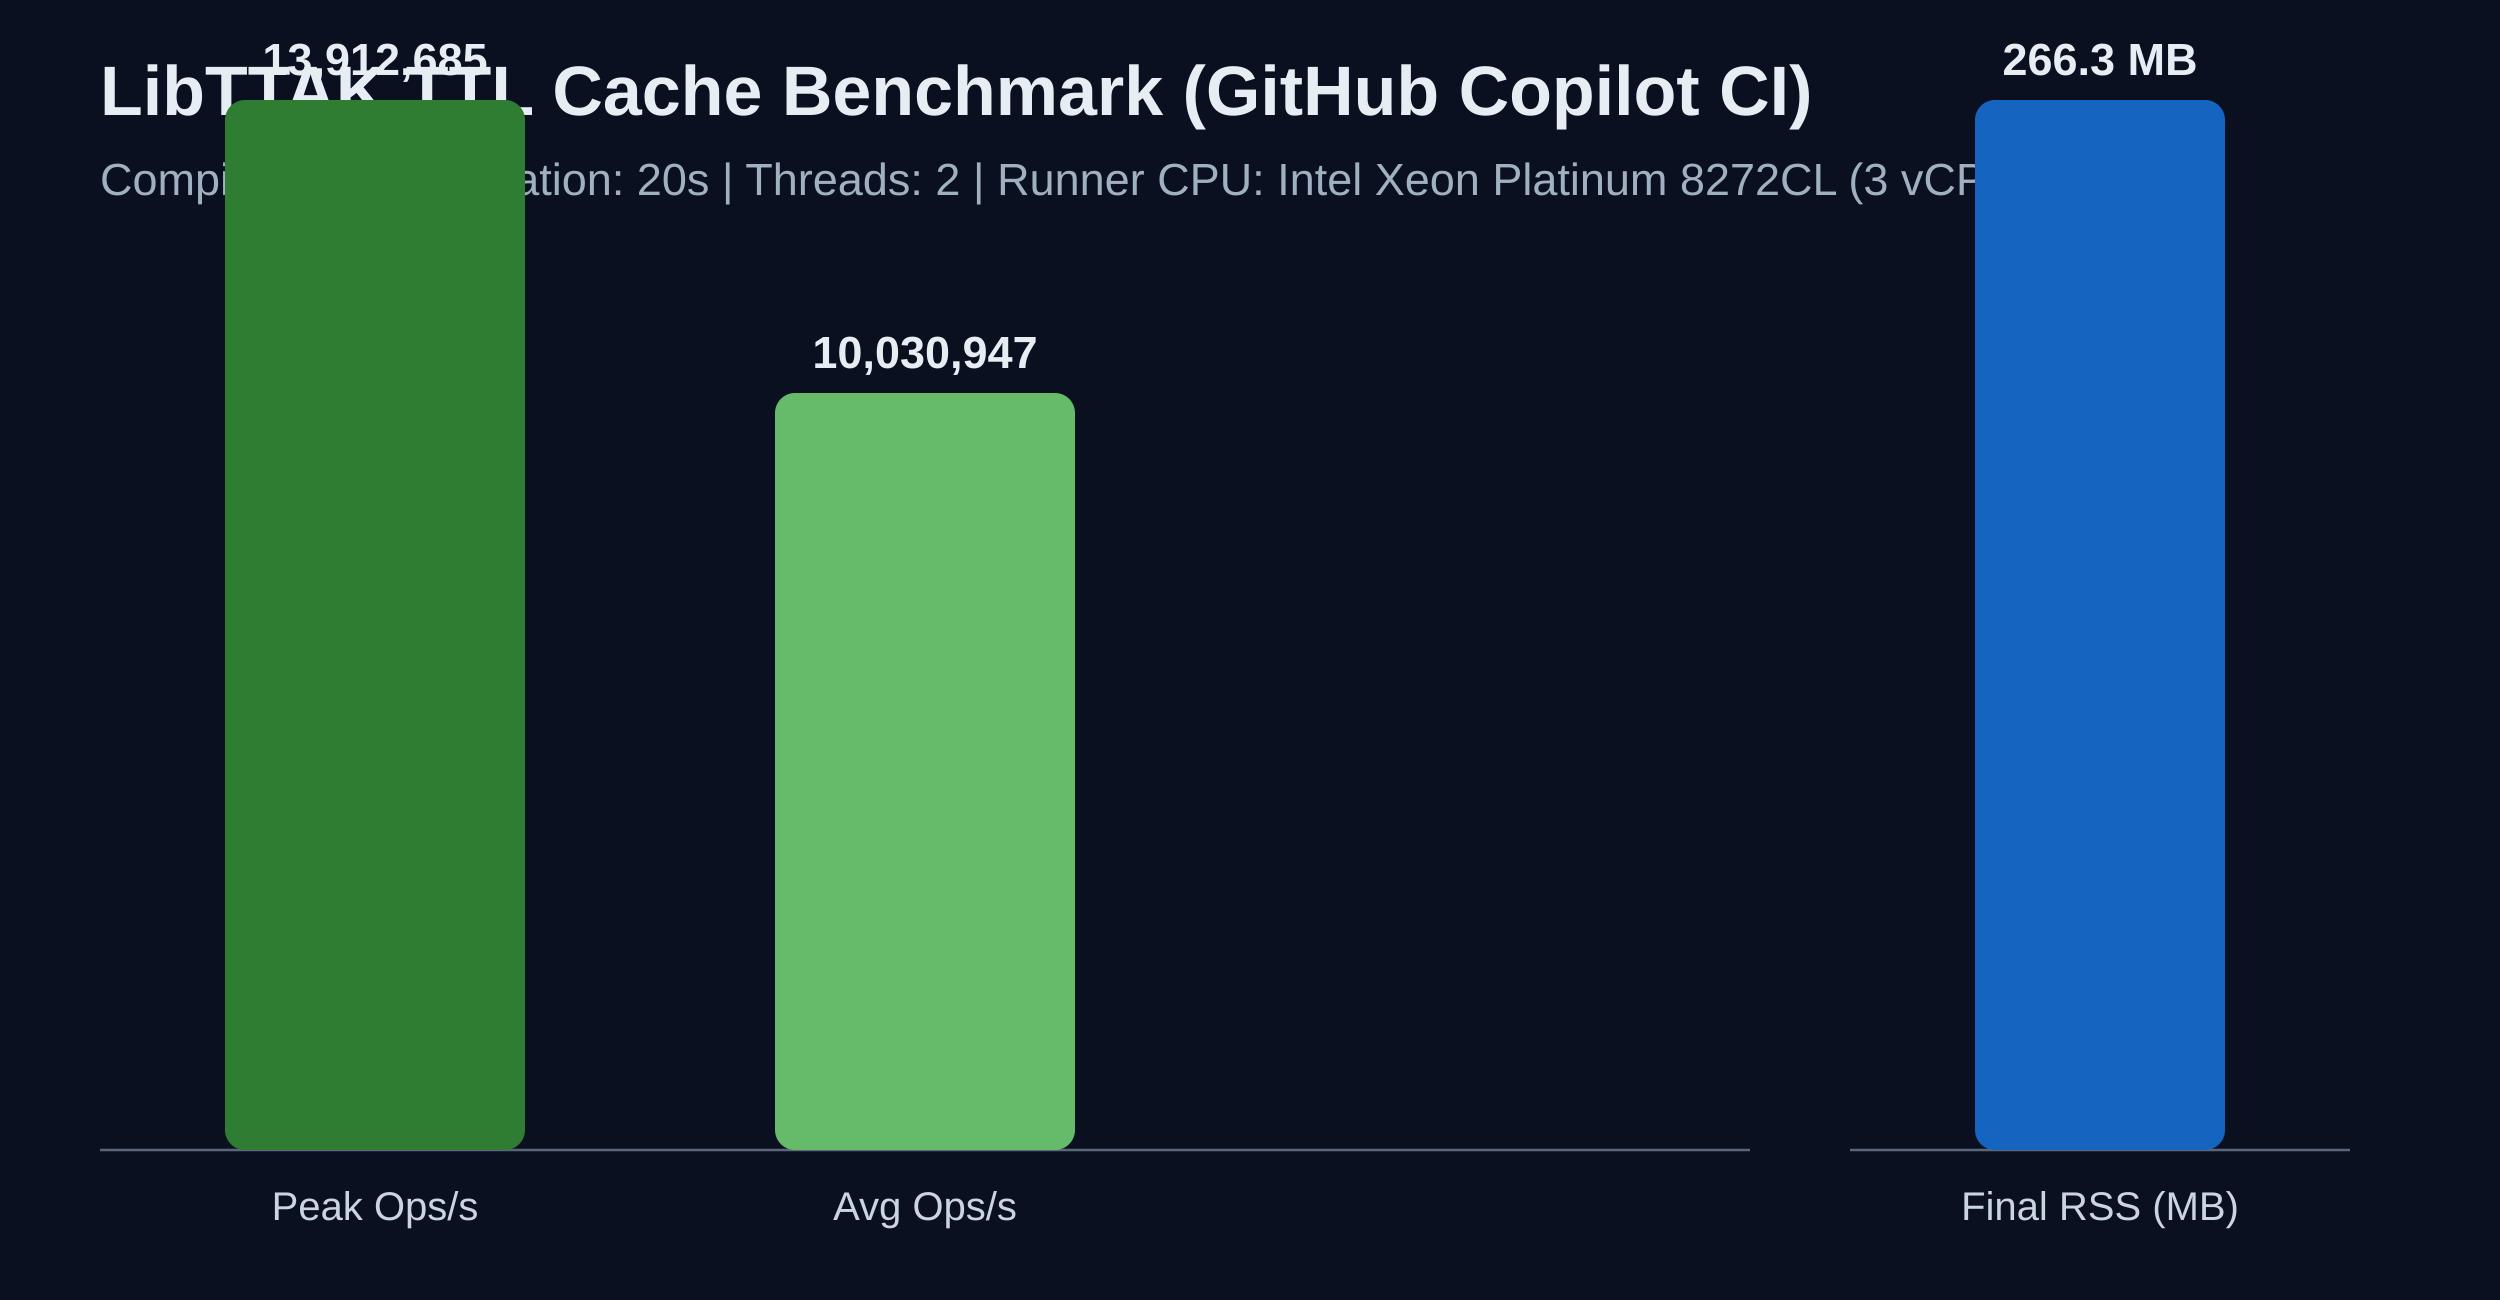
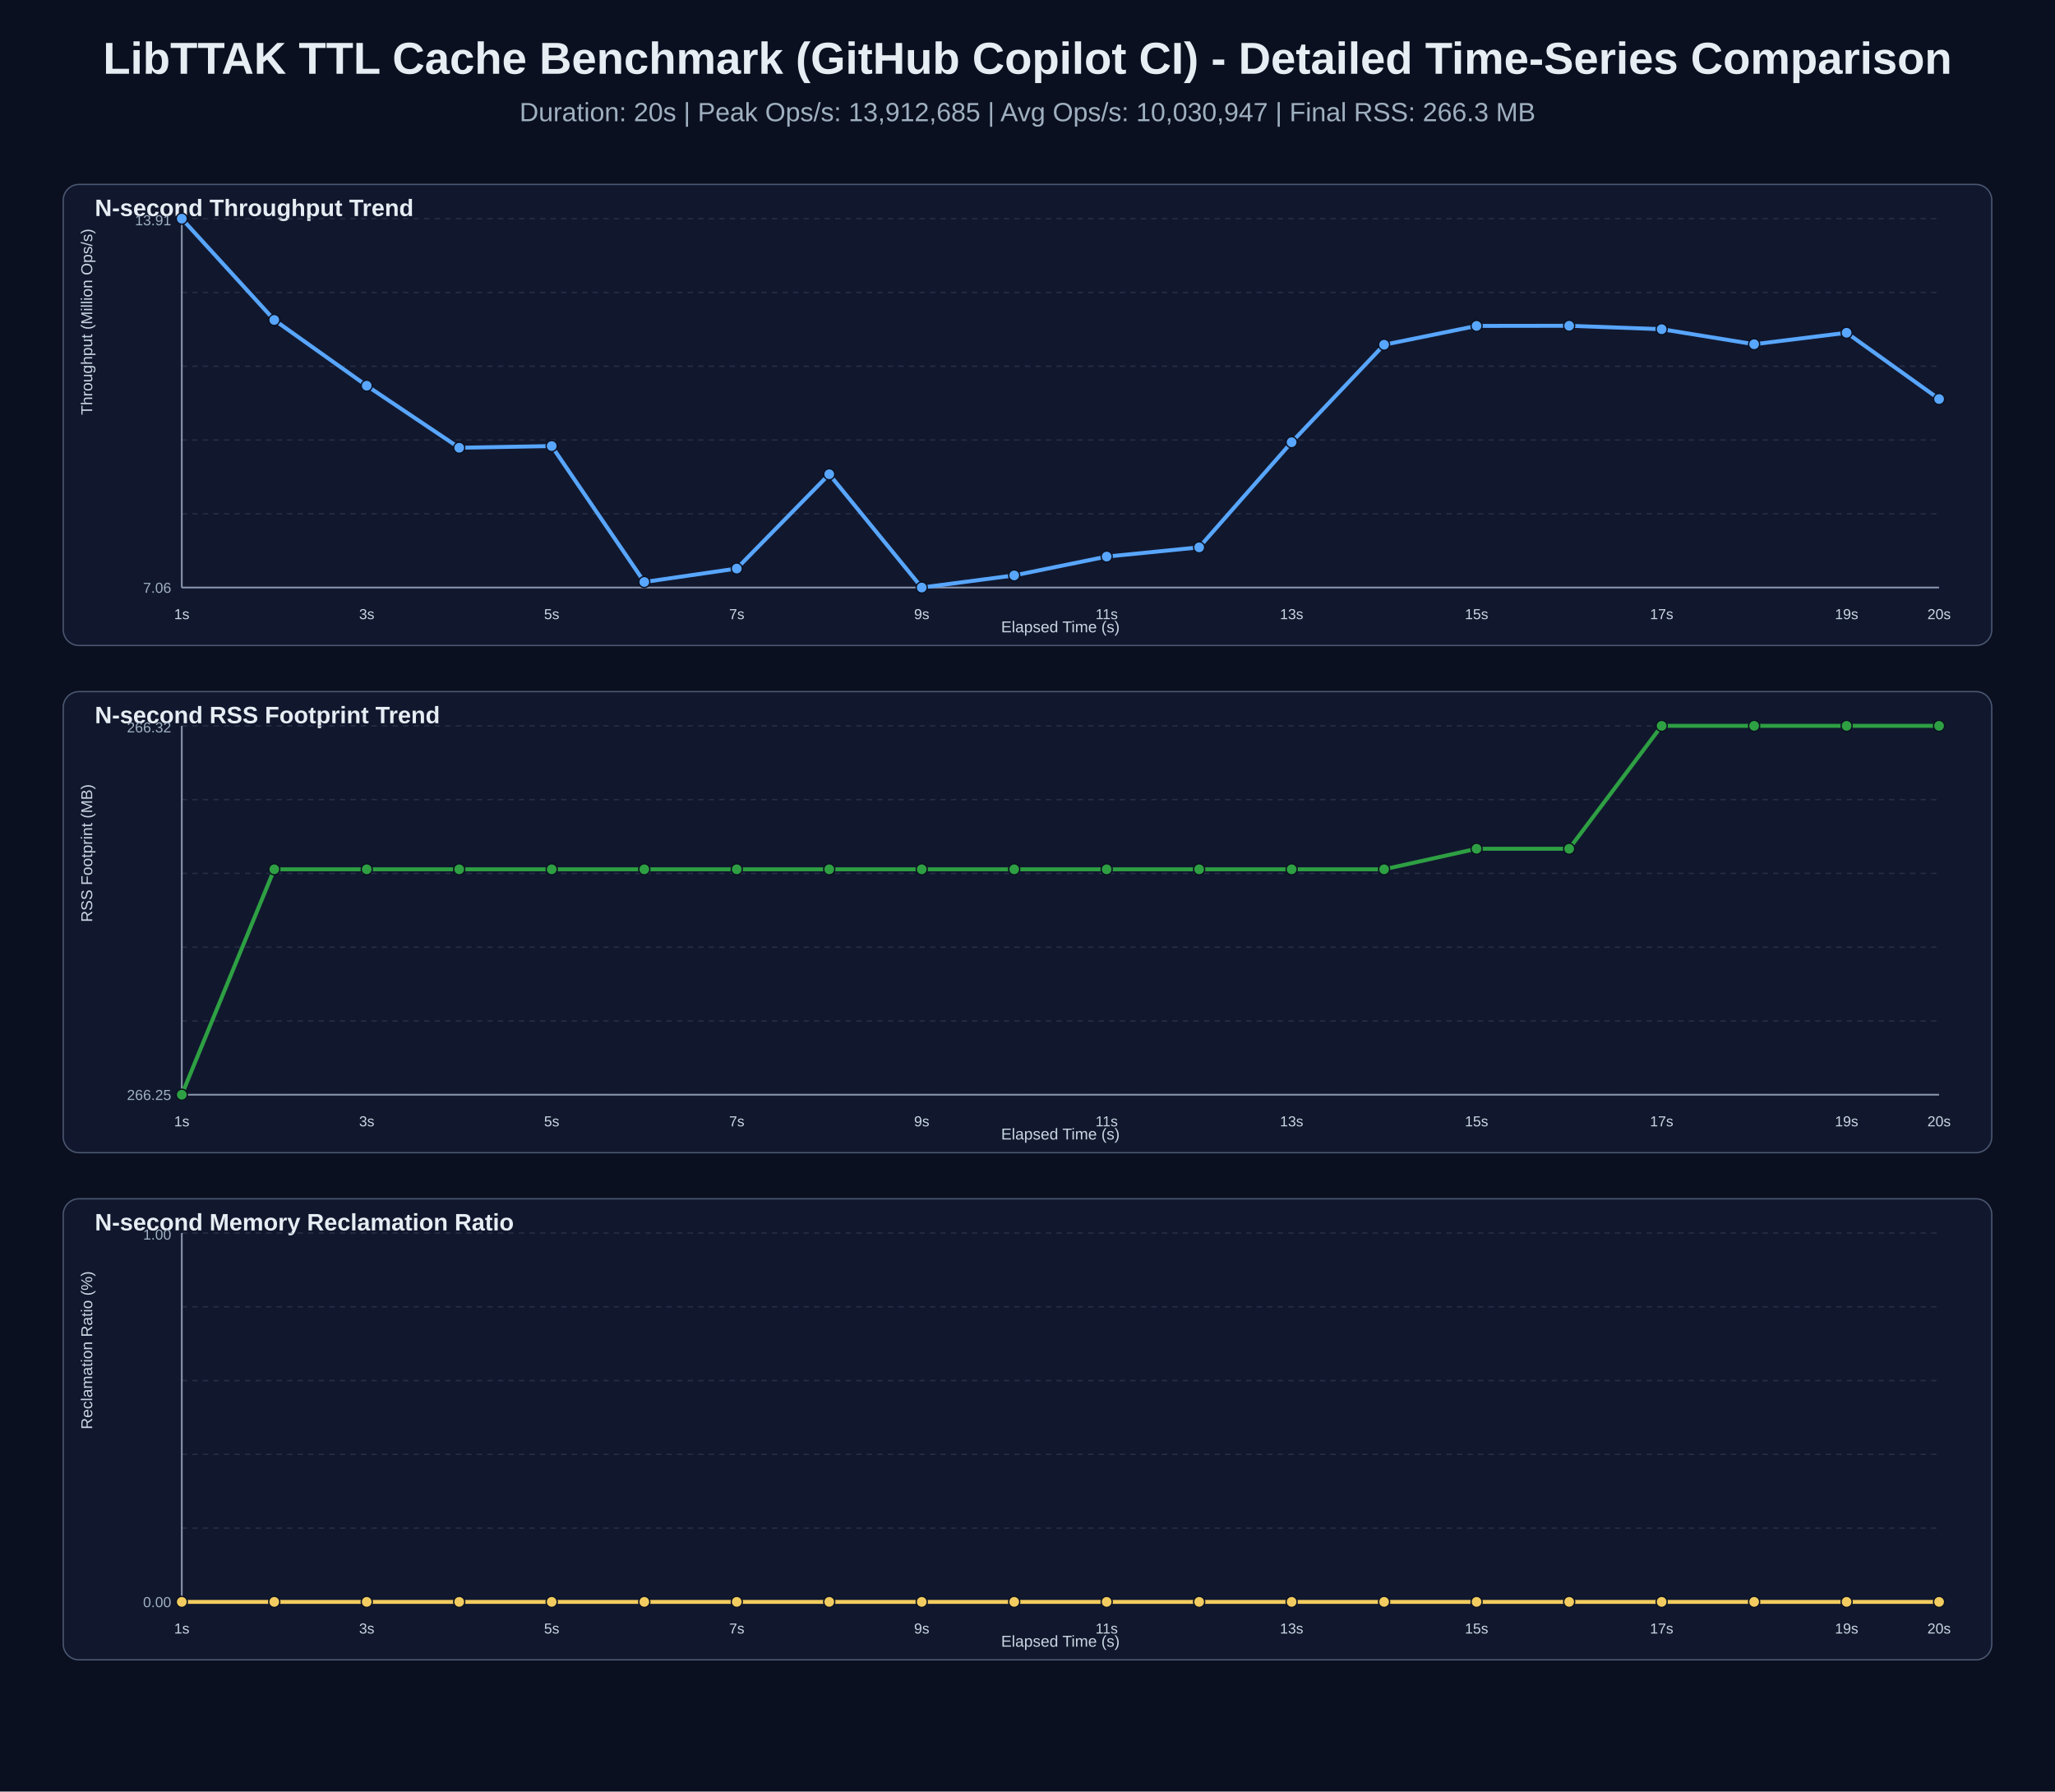
- <svg xmlns="http://www.w3.org/2000/svg" width="1000" height="520" viewBox="0 0 1000 520">
+ <svg xmlns="http://www.w3.org/2000/svg" width="1560" height="1360" viewBox="0 0 1560 1360">
  <rect width="100%" height="100%" fill="#0b1020" />
-   <text x="40" y="46" fill="#e6edf3" font-size="28" font-family="Arial" font-weight="700">LibTTAK TTL Cache Benchmark (GitHub Copilot CI)</text>
-   <text x="40" y="78" fill="#9fb0c0" font-size="18" font-family="Arial">Compiler: GCC | Duration: 20s | Threads: 2 | Runner CPU: Intel Xeon Platinum 8272CL (3 vCPU)</text>
-   <line x1="40" y1="460" x2="700" y2="460" stroke="#5b667a" stroke-width="1" />
-   <rect x="90" y="40.0" width="120" height="420.0" fill="#2E7D32" rx="8" />
-   <text x="150" y="488" text-anchor="middle" fill="#c9d6e2" font-size="16" font-family="Arial">Peak Ops/s</text>
-   <text x="150" y="30.0" text-anchor="middle" fill="#e6edf3" font-size="18" font-family="Arial" font-weight="700">13,912,685</text>
-   <rect x="310" y="157.2" width="120" height="302.8" fill="#66BB6A" rx="8" />
-   <text x="370" y="488" text-anchor="middle" fill="#c9d6e2" font-size="16" font-family="Arial">Avg Ops/s</text>
-   <text x="370" y="147.2" text-anchor="middle" fill="#e6edf3" font-size="18" font-family="Arial" font-weight="700">10,030,947</text>
-   <line x1="740" y1="460" x2="940" y2="460" stroke="#5b667a" stroke-width="1" />
-   <rect x="790" y="40.0" width="100" height="420.0" fill="#1565C0" rx="8" />
-   <text x="840" y="488" text-anchor="middle" fill="#c9d6e2" font-size="16" font-family="Arial">Final RSS (MB)</text>
-   <text x="840" y="30.0" text-anchor="middle" fill="#e6edf3" font-size="18" font-family="Arial" font-weight="700">266.3 MB</text>
+   <text x="50%" y="56" text-anchor="middle" fill="#e6edf3" font-size="34" font-family="Arial" font-weight="700">LibTTAK TTL Cache Benchmark (GitHub Copilot CI) - Detailed Time-Series Comparison</text>
+   <text x="50%" y="92" text-anchor="middle" fill="#9fb0c0" font-size="20" font-family="Arial">Duration: 20s | Peak Ops/s: 13,912,685 | Avg Ops/s: 10,030,947 | Final RSS: 266.3 MB</text>
+   <rect x="48" y="140" width="1464" height="350" rx="12" fill="#11182e" stroke="#4b5872" stroke-width="1" />
+   <text x="72" y="164" fill="#e6edf3" font-size="18" font-family="Arial" font-weight="700">N-second Throughput Trend</text>
+   <line x1="138" y1="166.0" x2="1472" y2="166.0" stroke="#3b465c" stroke-width="1" stroke-dasharray="4 4" opacity="0.5" />
+   <line x1="138" y1="222.0" x2="1472" y2="222.0" stroke="#3b465c" stroke-width="1" stroke-dasharray="4 4" opacity="0.5" />
+   <line x1="138" y1="278.0" x2="1472" y2="278.0" stroke="#3b465c" stroke-width="1" stroke-dasharray="4 4" opacity="0.5" />
+   <line x1="138" y1="334.0" x2="1472" y2="334.0" stroke="#3b465c" stroke-width="1" stroke-dasharray="4 4" opacity="0.5" />
+   <line x1="138" y1="390.0" x2="1472" y2="390.0" stroke="#3b465c" stroke-width="1" stroke-dasharray="4 4" opacity="0.5" />
+   <line x1="138" y1="446.0" x2="1472" y2="446.0" stroke="#3b465c" stroke-width="1" stroke-dasharray="4 4" opacity="0.5" />
+   <line x1="138" y1="446" x2="1472" y2="446" stroke="#8995ac" stroke-width="1.3" />
+   <line x1="138" y1="166" x2="138" y2="446" stroke="#8995ac" stroke-width="1.3" />
+   <text x="138.0" y="470" text-anchor="middle" fill="#c9d6e2" font-size="11" font-family="Arial">1s</text>
+   <text x="278.4" y="470" text-anchor="middle" fill="#c9d6e2" font-size="11" font-family="Arial">3s</text>
+   <text x="418.8" y="470" text-anchor="middle" fill="#c9d6e2" font-size="11" font-family="Arial">5s</text>
+   <text x="559.3" y="470" text-anchor="middle" fill="#c9d6e2" font-size="11" font-family="Arial">7s</text>
+   <text x="699.7" y="470" text-anchor="middle" fill="#c9d6e2" font-size="11" font-family="Arial">9s</text>
+   <text x="840.1" y="470" text-anchor="middle" fill="#c9d6e2" font-size="11" font-family="Arial">11s</text>
+   <text x="980.5" y="470" text-anchor="middle" fill="#c9d6e2" font-size="11" font-family="Arial">13s</text>
+   <text x="1120.9" y="470" text-anchor="middle" fill="#c9d6e2" font-size="11" font-family="Arial">15s</text>
+   <text x="1261.4" y="470" text-anchor="middle" fill="#c9d6e2" font-size="11" font-family="Arial">17s</text>
+   <text x="1401.8" y="470" text-anchor="middle" fill="#c9d6e2" font-size="11" font-family="Arial">19s</text>
+   <text x="1472.0" y="470" text-anchor="middle" fill="#c9d6e2" font-size="11" font-family="Arial">20s</text>
+   <text x="70" y="315.0" fill="#c9d6e2" font-size="12" font-family="Arial" transform="rotate(-90 70,315.0)">Throughput (Million Ops/s)</text>
+   <text x="805.0" y="480" text-anchor="middle" fill="#c9d6e2" font-size="12" font-family="Arial">Elapsed Time (s)</text>
+   <text x="130" y="171" text-anchor="end" fill="#9fb0c0" font-size="11" font-family="Arial">13.91</text>
+   <text x="130" y="450" text-anchor="end" fill="#9fb0c0" font-size="11" font-family="Arial">7.06</text>
+   <polyline points="138.0,166.0 208.2,242.9 278.4,292.8 348.6,339.9 418.8,338.6 489.1,441.8 559.3,431.6 629.5,360.0 699.7,446.0 769.9,436.8 840.1,422.5 910.3,415.5 980.5,335.7 1050.7,261.7 1120.9,247.4 1191.2,247.3 1261.4,249.9 1331.6,261.3 1401.8,252.6 1472.0,302.9" fill="none" stroke="#58a6ff" stroke-width="3" stroke-linejoin="round" stroke-linecap="round" />
+   <circle cx="138.0" cy="166.0" r="4.2" fill="#58a6ff" stroke="#0b1020" stroke-width="1" />
+   <circle cx="208.2" cy="242.9" r="4.2" fill="#58a6ff" stroke="#0b1020" stroke-width="1" />
+   <circle cx="278.4" cy="292.8" r="4.2" fill="#58a6ff" stroke="#0b1020" stroke-width="1" />
+   <circle cx="348.6" cy="339.9" r="4.2" fill="#58a6ff" stroke="#0b1020" stroke-width="1" />
+   <circle cx="418.8" cy="338.6" r="4.2" fill="#58a6ff" stroke="#0b1020" stroke-width="1" />
+   <circle cx="489.1" cy="441.8" r="4.2" fill="#58a6ff" stroke="#0b1020" stroke-width="1" />
+   <circle cx="559.3" cy="431.6" r="4.2" fill="#58a6ff" stroke="#0b1020" stroke-width="1" />
+   <circle cx="629.5" cy="360.0" r="4.2" fill="#58a6ff" stroke="#0b1020" stroke-width="1" />
+   <circle cx="699.7" cy="446.0" r="4.2" fill="#58a6ff" stroke="#0b1020" stroke-width="1" />
+   <circle cx="769.9" cy="436.8" r="4.2" fill="#58a6ff" stroke="#0b1020" stroke-width="1" />
+   <circle cx="840.1" cy="422.5" r="4.2" fill="#58a6ff" stroke="#0b1020" stroke-width="1" />
+   <circle cx="910.3" cy="415.5" r="4.2" fill="#58a6ff" stroke="#0b1020" stroke-width="1" />
+   <circle cx="980.5" cy="335.7" r="4.2" fill="#58a6ff" stroke="#0b1020" stroke-width="1" />
+   <circle cx="1050.7" cy="261.7" r="4.2" fill="#58a6ff" stroke="#0b1020" stroke-width="1" />
+   <circle cx="1120.9" cy="247.4" r="4.2" fill="#58a6ff" stroke="#0b1020" stroke-width="1" />
+   <circle cx="1191.2" cy="247.3" r="4.2" fill="#58a6ff" stroke="#0b1020" stroke-width="1" />
+   <circle cx="1261.4" cy="249.9" r="4.2" fill="#58a6ff" stroke="#0b1020" stroke-width="1" />
+   <circle cx="1331.6" cy="261.3" r="4.2" fill="#58a6ff" stroke="#0b1020" stroke-width="1" />
+   <circle cx="1401.8" cy="252.6" r="4.2" fill="#58a6ff" stroke="#0b1020" stroke-width="1" />
+   <circle cx="1472.0" cy="302.9" r="4.2" fill="#58a6ff" stroke="#0b1020" stroke-width="1" />
+   <rect x="48" y="525" width="1464" height="350" rx="12" fill="#11182e" stroke="#4b5872" stroke-width="1" />
+   <text x="72" y="549" fill="#e6edf3" font-size="18" font-family="Arial" font-weight="700">N-second RSS Footprint Trend</text>
+   <line x1="138" y1="551.0" x2="1472" y2="551.0" stroke="#3b465c" stroke-width="1" stroke-dasharray="4 4" opacity="0.5" />
+   <line x1="138" y1="607.0" x2="1472" y2="607.0" stroke="#3b465c" stroke-width="1" stroke-dasharray="4 4" opacity="0.5" />
+   <line x1="138" y1="663.0" x2="1472" y2="663.0" stroke="#3b465c" stroke-width="1" stroke-dasharray="4 4" opacity="0.5" />
+   <line x1="138" y1="719.0" x2="1472" y2="719.0" stroke="#3b465c" stroke-width="1" stroke-dasharray="4 4" opacity="0.5" />
+   <line x1="138" y1="775.0" x2="1472" y2="775.0" stroke="#3b465c" stroke-width="1" stroke-dasharray="4 4" opacity="0.5" />
+   <line x1="138" y1="831.0" x2="1472" y2="831.0" stroke="#3b465c" stroke-width="1" stroke-dasharray="4 4" opacity="0.5" />
+   <line x1="138" y1="831" x2="1472" y2="831" stroke="#8995ac" stroke-width="1.3" />
+   <line x1="138" y1="551" x2="138" y2="831" stroke="#8995ac" stroke-width="1.3" />
+   <text x="138.0" y="855" text-anchor="middle" fill="#c9d6e2" font-size="11" font-family="Arial">1s</text>
+   <text x="278.4" y="855" text-anchor="middle" fill="#c9d6e2" font-size="11" font-family="Arial">3s</text>
+   <text x="418.8" y="855" text-anchor="middle" fill="#c9d6e2" font-size="11" font-family="Arial">5s</text>
+   <text x="559.3" y="855" text-anchor="middle" fill="#c9d6e2" font-size="11" font-family="Arial">7s</text>
+   <text x="699.7" y="855" text-anchor="middle" fill="#c9d6e2" font-size="11" font-family="Arial">9s</text>
+   <text x="840.1" y="855" text-anchor="middle" fill="#c9d6e2" font-size="11" font-family="Arial">11s</text>
+   <text x="980.5" y="855" text-anchor="middle" fill="#c9d6e2" font-size="11" font-family="Arial">13s</text>
+   <text x="1120.9" y="855" text-anchor="middle" fill="#c9d6e2" font-size="11" font-family="Arial">15s</text>
+   <text x="1261.4" y="855" text-anchor="middle" fill="#c9d6e2" font-size="11" font-family="Arial">17s</text>
+   <text x="1401.8" y="855" text-anchor="middle" fill="#c9d6e2" font-size="11" font-family="Arial">19s</text>
+   <text x="1472.0" y="855" text-anchor="middle" fill="#c9d6e2" font-size="11" font-family="Arial">20s</text>
+   <text x="70" y="700.0" fill="#c9d6e2" font-size="12" font-family="Arial" transform="rotate(-90 70,700.0)">RSS Footprint (MB)</text>
+   <text x="805.0" y="865" text-anchor="middle" fill="#c9d6e2" font-size="12" font-family="Arial">Elapsed Time (s)</text>
+   <text x="130" y="556" text-anchor="end" fill="#9fb0c0" font-size="11" font-family="Arial">266.32</text>
+   <text x="130" y="835" text-anchor="end" fill="#9fb0c0" font-size="11" font-family="Arial">266.25</text>
+   <polyline points="138.0,831.0 208.2,659.9 278.4,659.9 348.6,659.9 418.8,659.9 489.1,659.9 559.3,659.9 629.5,659.9 699.7,659.9 769.9,659.9 840.1,659.9 910.3,659.9 980.5,659.9 1050.7,659.9 1120.9,644.3 1191.2,644.3 1261.4,551.0 1331.6,551.0 1401.8,551.0 1472.0,551.0" fill="none" stroke="#2ea043" stroke-width="3" stroke-linejoin="round" stroke-linecap="round" />
+   <circle cx="138.0" cy="831.0" r="4.2" fill="#2ea043" stroke="#0b1020" stroke-width="1" />
+   <circle cx="208.2" cy="659.9" r="4.2" fill="#2ea043" stroke="#0b1020" stroke-width="1" />
+   <circle cx="278.4" cy="659.9" r="4.2" fill="#2ea043" stroke="#0b1020" stroke-width="1" />
+   <circle cx="348.6" cy="659.9" r="4.2" fill="#2ea043" stroke="#0b1020" stroke-width="1" />
+   <circle cx="418.8" cy="659.9" r="4.2" fill="#2ea043" stroke="#0b1020" stroke-width="1" />
+   <circle cx="489.1" cy="659.9" r="4.2" fill="#2ea043" stroke="#0b1020" stroke-width="1" />
+   <circle cx="559.3" cy="659.9" r="4.2" fill="#2ea043" stroke="#0b1020" stroke-width="1" />
+   <circle cx="629.5" cy="659.9" r="4.2" fill="#2ea043" stroke="#0b1020" stroke-width="1" />
+   <circle cx="699.7" cy="659.9" r="4.2" fill="#2ea043" stroke="#0b1020" stroke-width="1" />
+   <circle cx="769.9" cy="659.9" r="4.2" fill="#2ea043" stroke="#0b1020" stroke-width="1" />
+   <circle cx="840.1" cy="659.9" r="4.2" fill="#2ea043" stroke="#0b1020" stroke-width="1" />
+   <circle cx="910.3" cy="659.9" r="4.2" fill="#2ea043" stroke="#0b1020" stroke-width="1" />
+   <circle cx="980.5" cy="659.9" r="4.2" fill="#2ea043" stroke="#0b1020" stroke-width="1" />
+   <circle cx="1050.7" cy="659.9" r="4.2" fill="#2ea043" stroke="#0b1020" stroke-width="1" />
+   <circle cx="1120.9" cy="644.3" r="4.2" fill="#2ea043" stroke="#0b1020" stroke-width="1" />
+   <circle cx="1191.2" cy="644.3" r="4.2" fill="#2ea043" stroke="#0b1020" stroke-width="1" />
+   <circle cx="1261.4" cy="551.0" r="4.2" fill="#2ea043" stroke="#0b1020" stroke-width="1" />
+   <circle cx="1331.6" cy="551.0" r="4.2" fill="#2ea043" stroke="#0b1020" stroke-width="1" />
+   <circle cx="1401.8" cy="551.0" r="4.2" fill="#2ea043" stroke="#0b1020" stroke-width="1" />
+   <circle cx="1472.0" cy="551.0" r="4.2" fill="#2ea043" stroke="#0b1020" stroke-width="1" />
+   <rect x="48" y="910" width="1464" height="350" rx="12" fill="#11182e" stroke="#4b5872" stroke-width="1" />
+   <text x="72" y="934" fill="#e6edf3" font-size="18" font-family="Arial" font-weight="700">N-second Memory Reclamation Ratio</text>
+   <line x1="138" y1="936.0" x2="1472" y2="936.0" stroke="#3b465c" stroke-width="1" stroke-dasharray="4 4" opacity="0.5" />
+   <line x1="138" y1="992.0" x2="1472" y2="992.0" stroke="#3b465c" stroke-width="1" stroke-dasharray="4 4" opacity="0.5" />
+   <line x1="138" y1="1048.0" x2="1472" y2="1048.0" stroke="#3b465c" stroke-width="1" stroke-dasharray="4 4" opacity="0.5" />
+   <line x1="138" y1="1104.0" x2="1472" y2="1104.0" stroke="#3b465c" stroke-width="1" stroke-dasharray="4 4" opacity="0.5" />
+   <line x1="138" y1="1160.0" x2="1472" y2="1160.0" stroke="#3b465c" stroke-width="1" stroke-dasharray="4 4" opacity="0.5" />
+   <line x1="138" y1="1216.0" x2="1472" y2="1216.0" stroke="#3b465c" stroke-width="1" stroke-dasharray="4 4" opacity="0.5" />
+   <line x1="138" y1="1216" x2="1472" y2="1216" stroke="#8995ac" stroke-width="1.3" />
+   <line x1="138" y1="936" x2="138" y2="1216" stroke="#8995ac" stroke-width="1.3" />
+   <text x="138.0" y="1240" text-anchor="middle" fill="#c9d6e2" font-size="11" font-family="Arial">1s</text>
+   <text x="278.4" y="1240" text-anchor="middle" fill="#c9d6e2" font-size="11" font-family="Arial">3s</text>
+   <text x="418.8" y="1240" text-anchor="middle" fill="#c9d6e2" font-size="11" font-family="Arial">5s</text>
+   <text x="559.3" y="1240" text-anchor="middle" fill="#c9d6e2" font-size="11" font-family="Arial">7s</text>
+   <text x="699.7" y="1240" text-anchor="middle" fill="#c9d6e2" font-size="11" font-family="Arial">9s</text>
+   <text x="840.1" y="1240" text-anchor="middle" fill="#c9d6e2" font-size="11" font-family="Arial">11s</text>
+   <text x="980.5" y="1240" text-anchor="middle" fill="#c9d6e2" font-size="11" font-family="Arial">13s</text>
+   <text x="1120.9" y="1240" text-anchor="middle" fill="#c9d6e2" font-size="11" font-family="Arial">15s</text>
+   <text x="1261.4" y="1240" text-anchor="middle" fill="#c9d6e2" font-size="11" font-family="Arial">17s</text>
+   <text x="1401.8" y="1240" text-anchor="middle" fill="#c9d6e2" font-size="11" font-family="Arial">19s</text>
+   <text x="1472.0" y="1240" text-anchor="middle" fill="#c9d6e2" font-size="11" font-family="Arial">20s</text>
+   <text x="70" y="1085.0" fill="#c9d6e2" font-size="12" font-family="Arial" transform="rotate(-90 70,1085.0)">Reclamation Ratio (%)</text>
+   <text x="805.0" y="1250" text-anchor="middle" fill="#c9d6e2" font-size="12" font-family="Arial">Elapsed Time (s)</text>
+   <text x="130" y="941" text-anchor="end" fill="#9fb0c0" font-size="11" font-family="Arial">1.00</text>
+   <text x="130" y="1220" text-anchor="end" fill="#9fb0c0" font-size="11" font-family="Arial">0.00</text>
+   <polyline points="138.0,1216.0 208.2,1216.0 278.4,1216.0 348.6,1216.0 418.8,1216.0 489.1,1216.0 559.3,1216.0 629.5,1216.0 699.7,1216.0 769.9,1216.0 840.1,1216.0 910.3,1216.0 980.5,1216.0 1050.7,1216.0 1120.9,1216.0 1191.2,1216.0 1261.4,1216.0 1331.6,1216.0 1401.8,1216.0 1472.0,1216.0" fill="none" stroke="#f2cc60" stroke-width="3" stroke-linejoin="round" stroke-linecap="round" />
+   <circle cx="138.0" cy="1216.0" r="4.2" fill="#f2cc60" stroke="#0b1020" stroke-width="1" />
+   <circle cx="208.2" cy="1216.0" r="4.2" fill="#f2cc60" stroke="#0b1020" stroke-width="1" />
+   <circle cx="278.4" cy="1216.0" r="4.2" fill="#f2cc60" stroke="#0b1020" stroke-width="1" />
+   <circle cx="348.6" cy="1216.0" r="4.2" fill="#f2cc60" stroke="#0b1020" stroke-width="1" />
+   <circle cx="418.8" cy="1216.0" r="4.2" fill="#f2cc60" stroke="#0b1020" stroke-width="1" />
+   <circle cx="489.1" cy="1216.0" r="4.2" fill="#f2cc60" stroke="#0b1020" stroke-width="1" />
+   <circle cx="559.3" cy="1216.0" r="4.2" fill="#f2cc60" stroke="#0b1020" stroke-width="1" />
+   <circle cx="629.5" cy="1216.0" r="4.2" fill="#f2cc60" stroke="#0b1020" stroke-width="1" />
+   <circle cx="699.7" cy="1216.0" r="4.2" fill="#f2cc60" stroke="#0b1020" stroke-width="1" />
+   <circle cx="769.9" cy="1216.0" r="4.2" fill="#f2cc60" stroke="#0b1020" stroke-width="1" />
+   <circle cx="840.1" cy="1216.0" r="4.2" fill="#f2cc60" stroke="#0b1020" stroke-width="1" />
+   <circle cx="910.3" cy="1216.0" r="4.2" fill="#f2cc60" stroke="#0b1020" stroke-width="1" />
+   <circle cx="980.5" cy="1216.0" r="4.2" fill="#f2cc60" stroke="#0b1020" stroke-width="1" />
+   <circle cx="1050.7" cy="1216.0" r="4.2" fill="#f2cc60" stroke="#0b1020" stroke-width="1" />
+   <circle cx="1120.9" cy="1216.0" r="4.2" fill="#f2cc60" stroke="#0b1020" stroke-width="1" />
+   <circle cx="1191.2" cy="1216.0" r="4.2" fill="#f2cc60" stroke="#0b1020" stroke-width="1" />
+   <circle cx="1261.4" cy="1216.0" r="4.2" fill="#f2cc60" stroke="#0b1020" stroke-width="1" />
+   <circle cx="1331.6" cy="1216.0" r="4.2" fill="#f2cc60" stroke="#0b1020" stroke-width="1" />
+   <circle cx="1401.8" cy="1216.0" r="4.2" fill="#f2cc60" stroke="#0b1020" stroke-width="1" />
+   <circle cx="1472.0" cy="1216.0" r="4.2" fill="#f2cc60" stroke="#0b1020" stroke-width="1" />
</svg>
